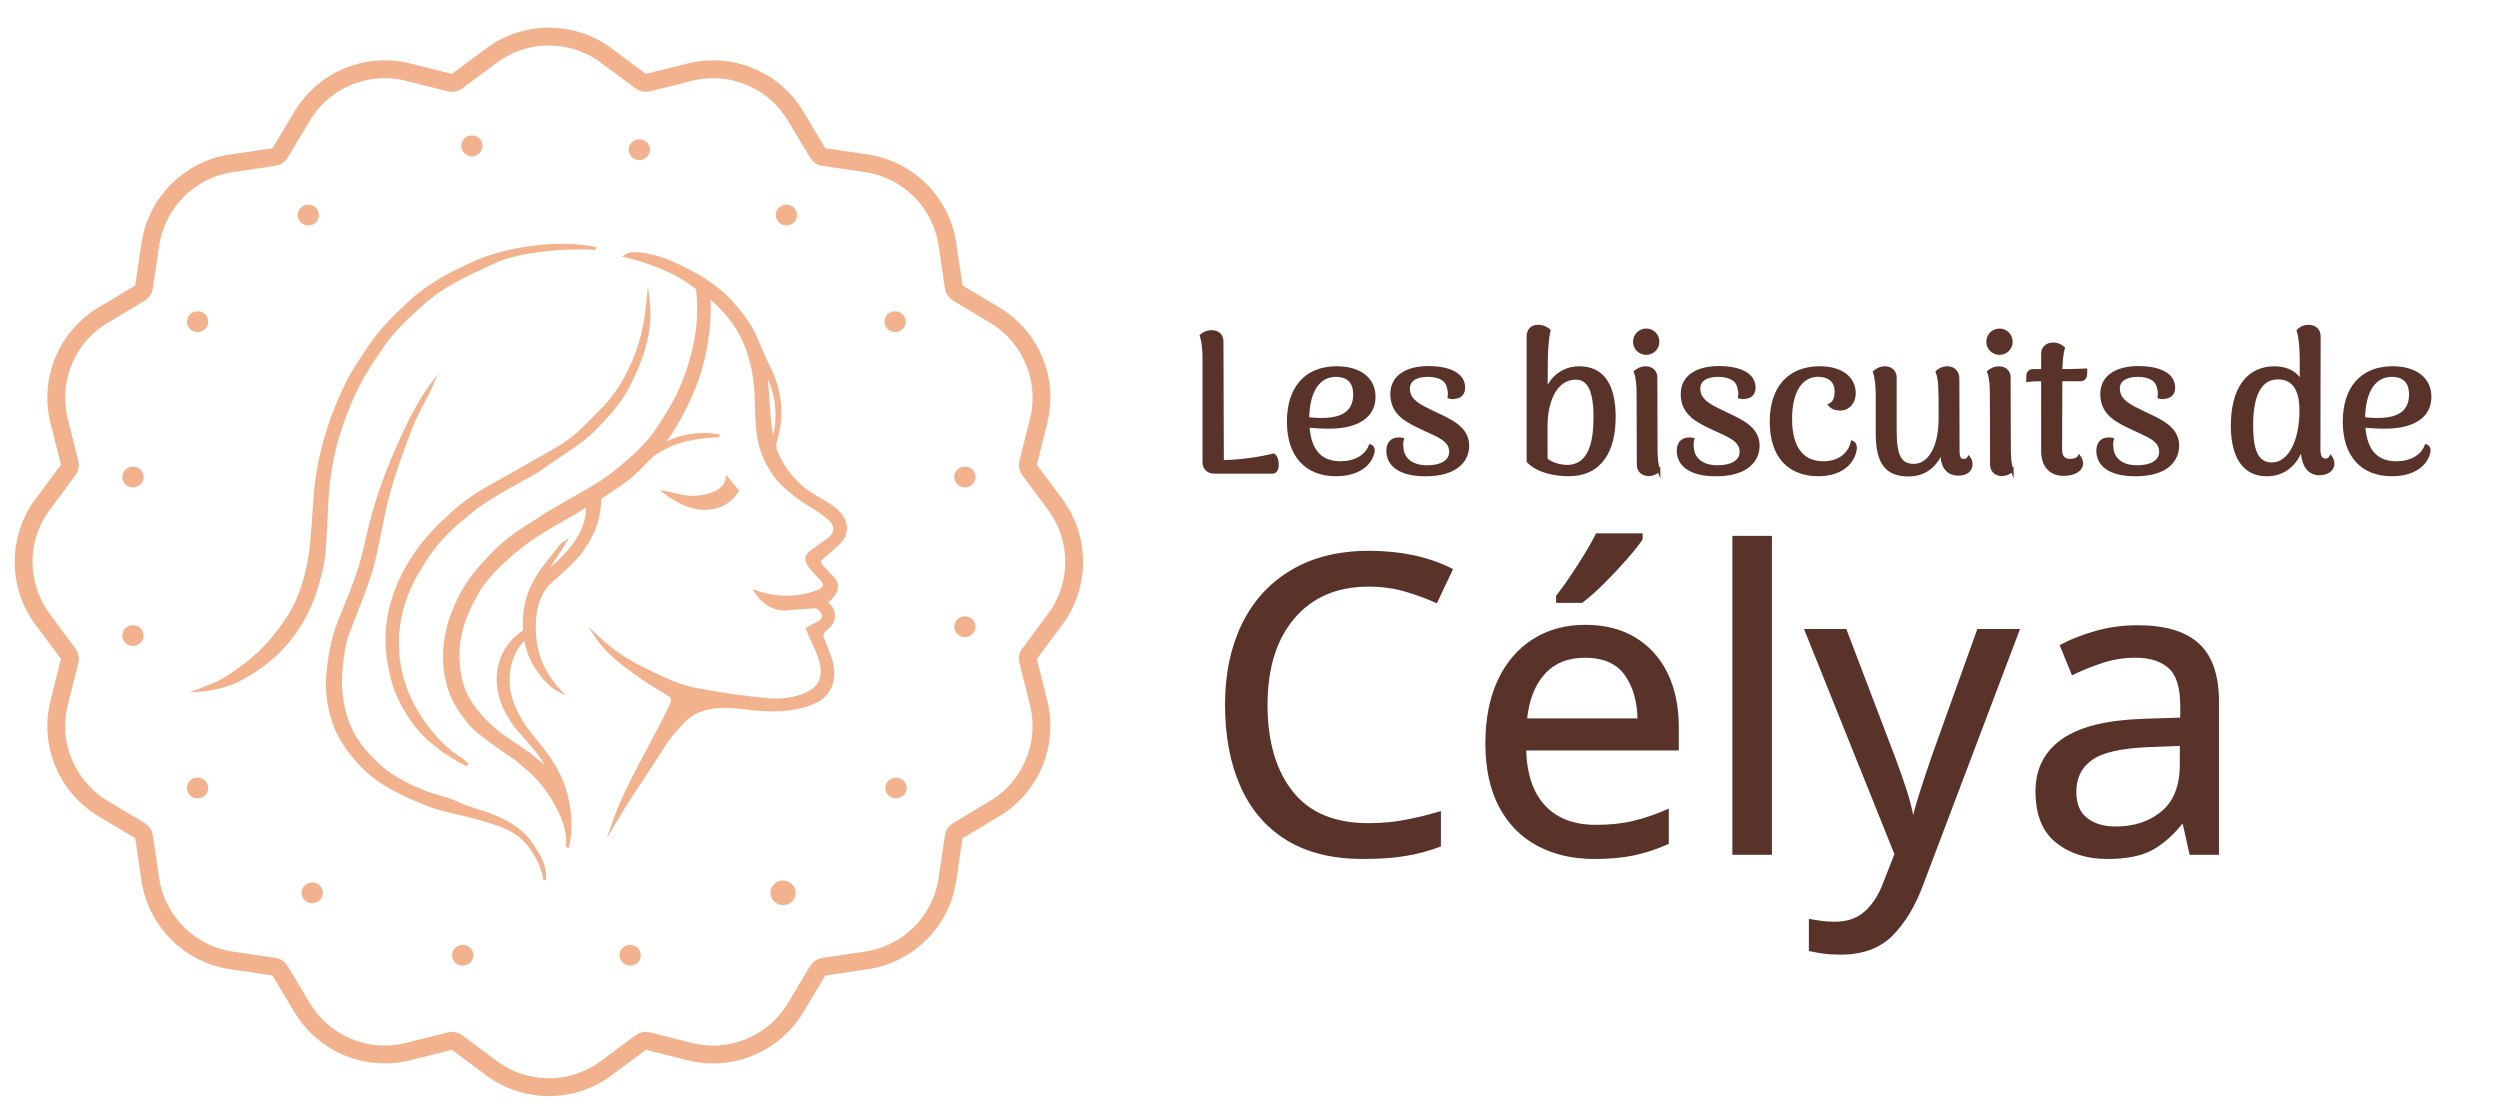
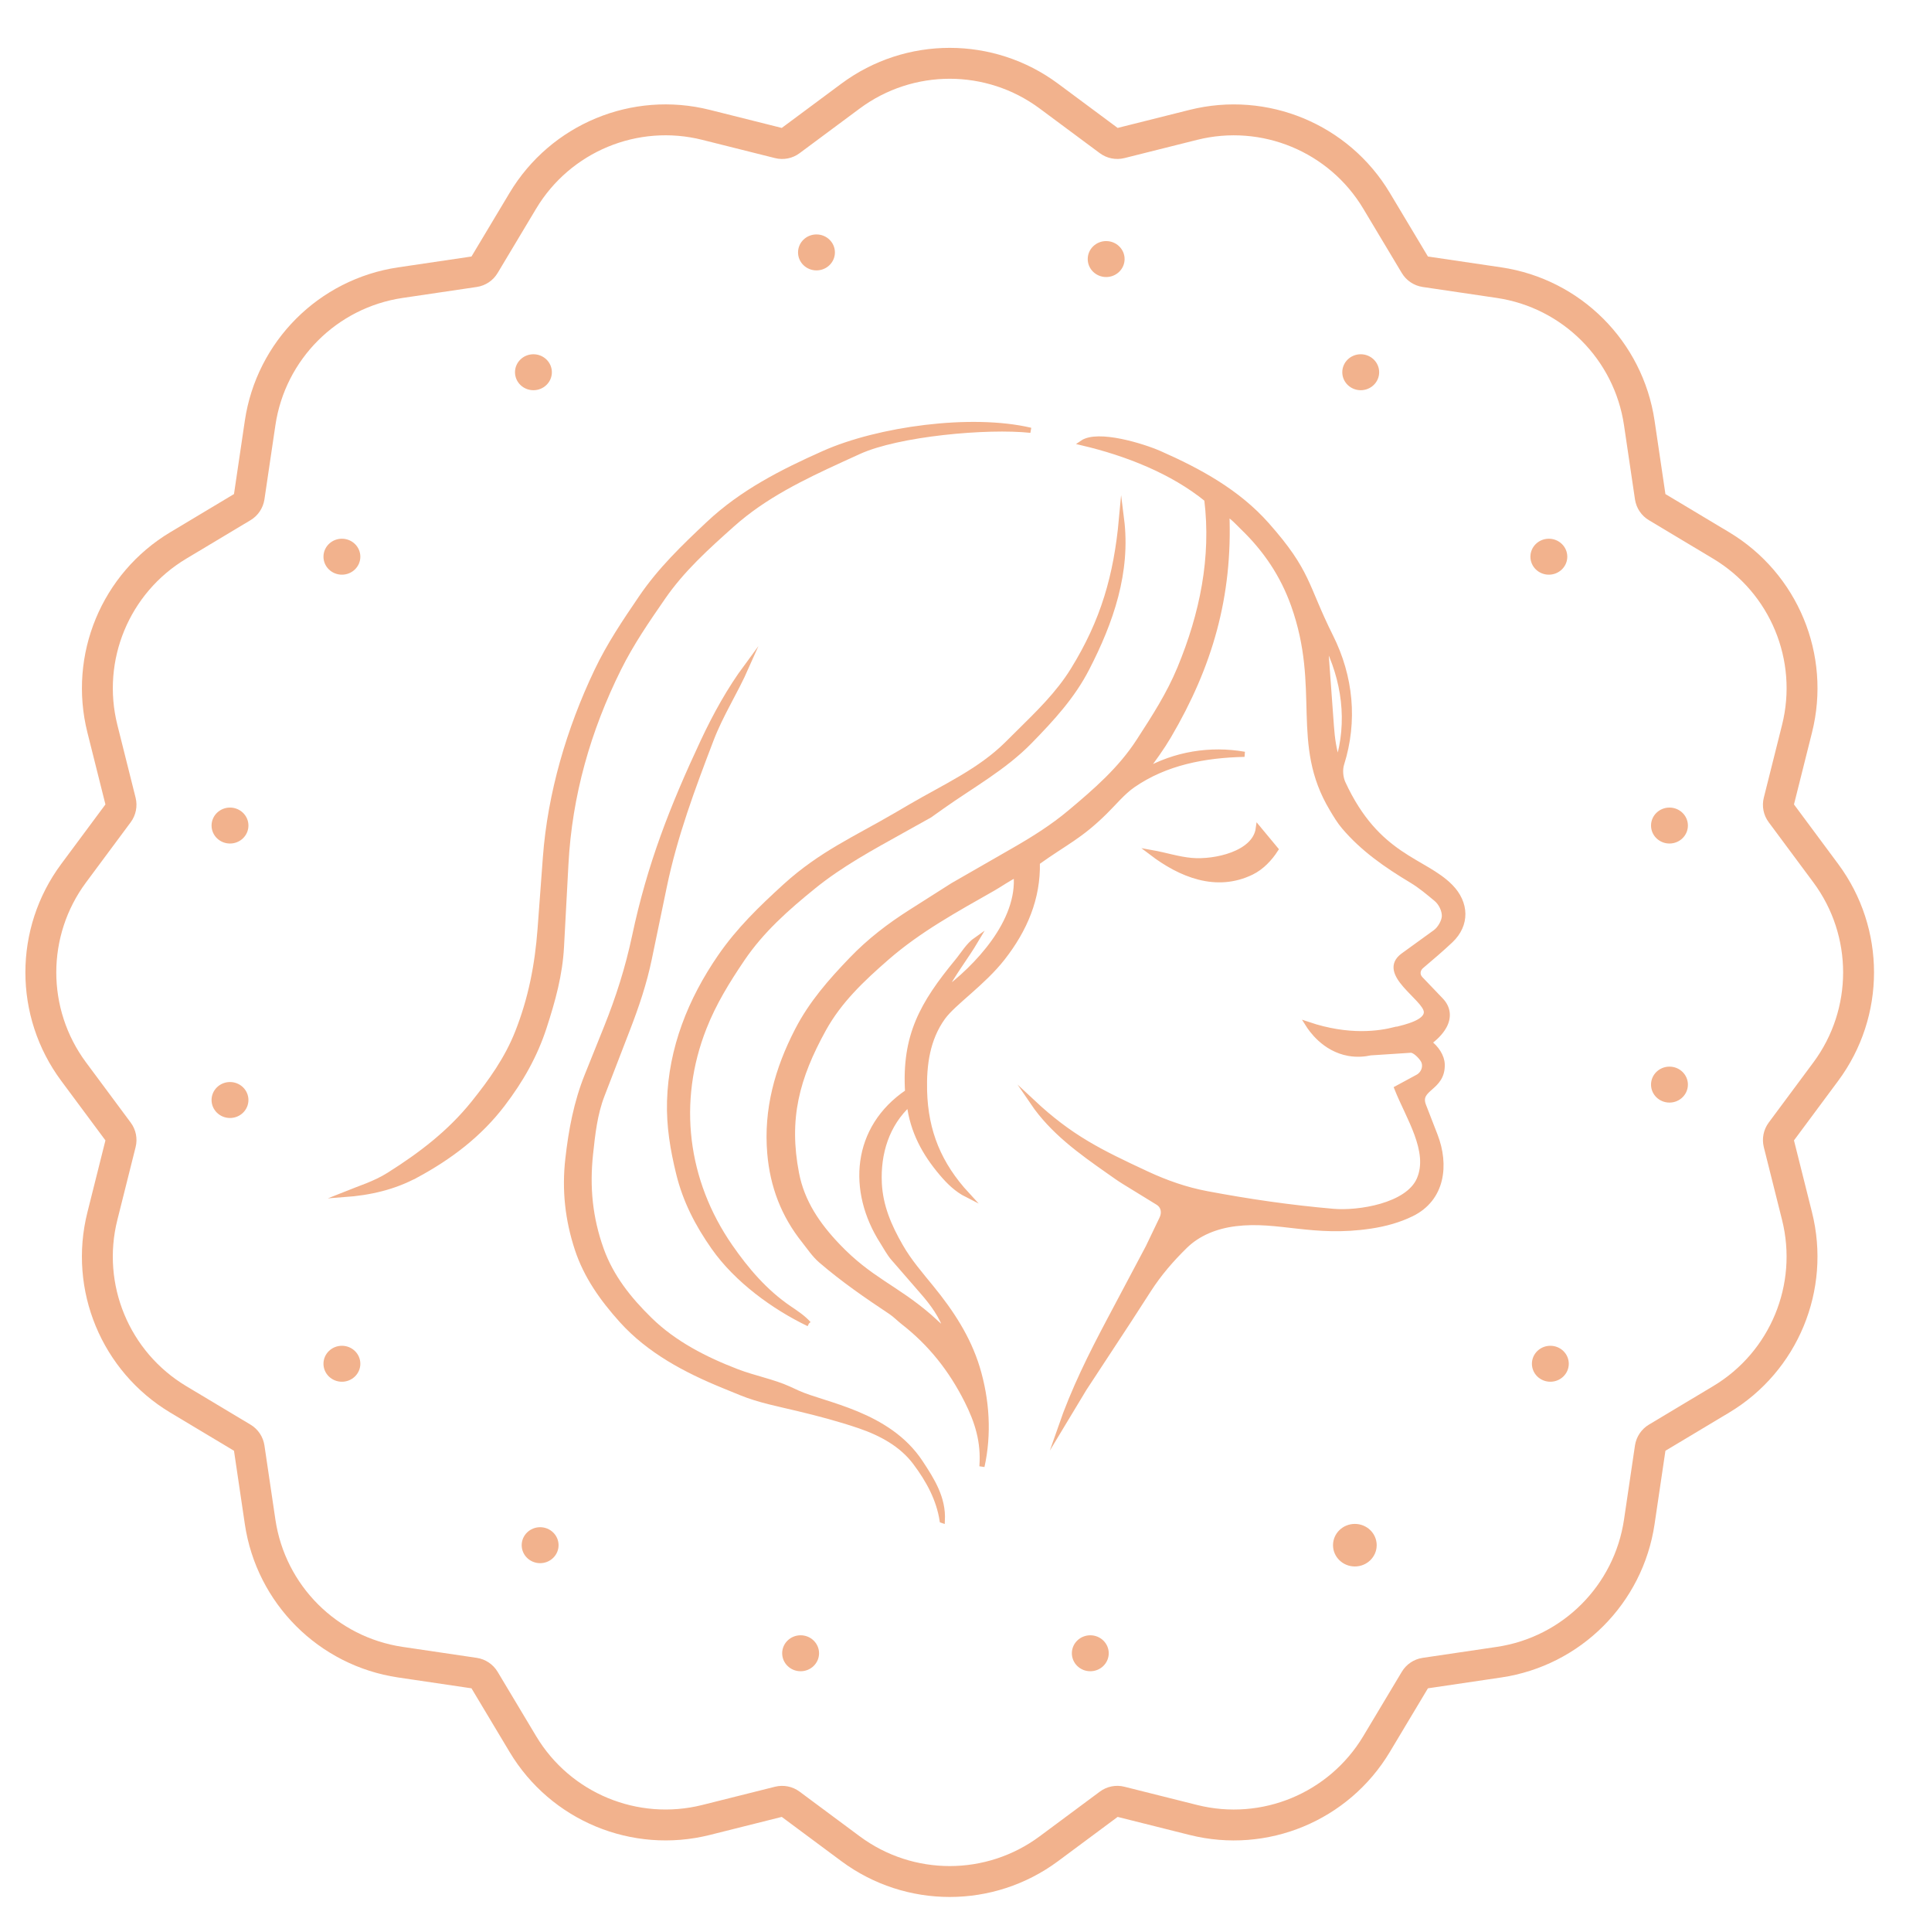
- <svg xmlns="http://www.w3.org/2000/svg" id="Calque_1" data-name="Calque 1" viewBox="0 0 839.93 375.05">
+ <svg xmlns="http://www.w3.org/2000/svg" id="Calque_1" data-name="Calque 1" viewBox="0 0 370.05 375.05">
  <defs>
    <style>
      .cls-1 {
        font-family: NumberFiveSmooth, 'Number Five Smooth';
        font-size: 139.71px;
      }

      .cls-1, .cls-2, .cls-3, .cls-4 {
        stroke-miterlimit: 10;
      }

      .cls-1, .cls-3 {
        fill: #59332a;
        stroke: #59332a;
      }

      .cls-2 {
        fill: #f2b28d;
      }

      .cls-2, .cls-4 {
        stroke: #f2b28d;
      }

      .cls-4 {
        fill: none;
        stroke-width: 6px;
      }
    </style>
  </defs>
  <path id="Biscuit" class="cls-4" d="M165.16,358.89l-11.69-8.68c-.65-.48-1.47-.64-2.25-.45l-14.12,3.54c-13.81,3.46-28.26-2.52-35.57-14.73l-7.48-12.49c-.41-.69-1.12-1.16-1.91-1.28l-14.4-2.13c-14.08-2.09-25.14-13.14-27.23-27.23l-2.13-14.4c-.12-.8-.59-1.5-1.28-1.91l-12.49-7.48c-12.21-7.32-18.2-21.76-14.73-35.57l3.54-14.12c.2-.78.03-1.61-.45-2.25l-8.68-11.69c-8.48-11.43-8.48-27.07,0-38.5l8.68-11.69c.48-.65.64-1.47.45-2.25l-3.54-14.12c-3.46-13.81,2.52-28.26,14.73-35.57l12.49-7.48c.69-.41,1.16-1.12,1.28-1.91l2.13-14.4c2.09-14.08,13.14-25.14,27.23-27.23l14.4-2.13c.8-.12,1.5-.59,1.91-1.28l7.48-12.49c7.32-12.21,21.76-18.2,35.57-14.73l14.12,3.54c.78.2,1.61.03,2.25-.45l11.69-8.68c11.43-8.48,27.07-8.48,38.5,0l11.69,8.68c.65.48,1.47.64,2.25.45l14.12-3.54c13.81-3.46,28.26,2.52,35.57,14.73l7.48,12.49c.41.69,1.12,1.16,1.91,1.28l14.4,2.13c14.08,2.09,25.14,13.14,27.23,27.23l2.13,14.4c.12.8.59,1.5,1.28,1.91l12.49,7.48c12.21,7.32,18.2,21.76,14.73,35.57l-3.54,14.12c-.2.78-.03,1.61.45,2.25l8.68,11.69c8.48,11.43,8.48,27.07,0,38.5l-8.68,11.69c-.48.65-.64,1.47-.45,2.25l3.54,14.12c3.46,13.81-2.52,28.26-14.73,35.57l-12.49,7.48c-.69.41-1.16,1.12-1.28,1.91l-2.13,14.4c-2.09,14.08-13.14,25.14-27.23,27.23l-14.4,2.13c-.8.12-1.5.59-1.91,1.28l-7.48,12.49c-7.32,12.21-21.76,18.2-35.57,14.73l-14.12-3.54c-.78-.2-1.61-.03-2.25.45l-11.69,8.68c-11.43,8.48-27.07,8.48-38.5,0Z" />
  <g id="Visage">
    <g>
      <path class="cls-2" d="M270.93,199.9c1.99-.51,6.18-1.44,6.04-3.51-.18-2.66-9.28-7.44-4.49-10.91l6.23-4.51c.96-.7,1.73-2.15,1.76-3.12.03-1.11-.62-2.53-1.57-3.32-1.53-1.27-3.06-2.57-4.76-3.59-4.91-2.95-9.47-6.09-13.16-10.44-.9-1.06-1.6-2.24-2.31-3.43-7.7-12.8-1.67-23.32-7.51-39.66-2.07-5.79-5.36-10.69-9.79-14.97-1.03-1-1.93-2.05-3.15-2.75.64,16.09-3.29,29.59-11.28,43.19-1.41,2.39-2.9,4.42-4.74,6.88,5.98-3.4,12.83-4.49,19.45-3.33-7.75.17-15.29,1.59-21.64,5.97-2.01,1.39-3.71,3.49-5.47,5.22-4.87,4.81-7.65,5.88-13.12,9.8.17,6.99-2.47,13.08-6.72,18.52-3.84,4.92-9.53,8.68-11.61,11.55-3.03,4.19-3.7,9.24-3.57,14.25.21,7.99,2.83,14.3,8.28,20.21-2.02-1.02-3.53-2.51-4.93-4.16-3.3-3.89-5.65-8.12-6.32-13.54-4.4,4.02-6.08,9.66-5.82,15.4.21,4.5,1.89,8.4,4.14,12.3,1.67,2.92,3.82,5.38,5.99,8.05,3.82,4.68,7.1,9.64,8.89,15.48,1.91,6.28,2.31,12.91.92,19.2.36-4.79-.87-8.72-2.95-12.83-3.01-5.96-6.96-11.01-12.36-15.21-.76-.6-1.53-1.39-2.38-1.96-4.74-3.15-9.28-6.28-13.56-9.96-1.32-1.14-2.23-2.55-3.25-3.83-4.03-5.04-6.15-10.67-6.69-17.01-.72-8.49,1.46-16.34,5.37-23.9,2.7-5.22,6.39-9.44,10.51-13.72,3.47-3.61,7.29-6.54,11.56-9.25l8.09-5.14,11.91-6.84c3.88-2.23,7.48-4.49,10.88-7.34,5-4.19,9.79-8.35,13.33-13.82,3.03-4.68,5.86-9.04,7.98-14.16,4.33-10.46,6.62-21.45,5.22-32.78-6.66-5.43-15.57-8.94-24.18-10.96,3.04-2.09,11.78.64,14.98,2.04,7.77,3.42,15.21,7.51,20.81,13.82,8.25,9.3,7.46,11.77,12.44,21.73,3.91,7.81,4.75,16.41,2.13,24.74-.36,1.14-.22,2.66.27,3.73,6.68,14.47,15.73,14.86,20.88,20.11,3.08,3.14,3.28,7.35,0,10.44-1.8,1.7-3.7,3.31-5.67,4.98-.74.63-.9,1.7-.17,2.46l3.97,4.15c1.38,1.44,1.63,3.25.62,5.08-.68,1.23-1.81,2.31-2.94,3.12,1.43,1.06,2.53,2.69,2.57,4.27.13,4.76-4.98,4.48-3.62,7.99l2.25,5.8c2.2,5.68,1.48,12.27-4.6,15.23-2.47,1.2-5.1,1.92-7.87,2.34-11.22,1.71-17.93-1.5-26.3-.46-3.73.46-7.22,1.83-9.8,4.36-2.69,2.64-5,5.32-7.02,8.44l-3.85,5.96-8.69,13.24-4.65,7.71c2.65-7.63,5.98-14.25,9.61-21.09l7.46-14.06,2.65-5.53c.55-1.15.37-2.44-.82-3.16l-6.48-3.98c-1.05-.64-1.95-1.31-2.96-2.01-5.5-3.86-10.95-7.74-14.84-13.46,7.33,6.84,12.91,9.6,22.2,13.92,3.68,1.71,7.54,3.08,11.65,3.85,8.17,1.54,16.24,2.71,24.55,3.43,4.89.42,14.45-1.08,16.67-6.2,2.38-5.47-2.12-12.08-4.34-17.69l4.05-2.19c1.22-.66,1.71-2.21,1.02-3.33-.39-.64-1.58-1.93-2.4-1.88l-7.81.51c-1.06.23-2.52.4-4.19.11-4.78-.84-7.37-4.75-7.92-5.62,7.96,2.68,13.87,1.77,16.92.99ZM259.77,147.95c2.41-7.75,1.31-16.06-2.45-23.37l1.2,16.41c.17,2.35.47,4.55,1.25,6.96ZM173.56,244.37c-.92-1.06-1.51-2.22-2.21-3.32-6.31-9.84-5.48-22.08,4.89-29.07-.65-10.92,2.85-17.09,9.61-25.31,1.26-1.53,2.19-3.2,3.74-4.28-2.15,3.63-4.48,6.46-6.44,10.24,6.42-4.74,15-13.68,14.16-22.82-1.65.81-2.99,1.8-4.52,2.67-7.21,4.1-14.37,8.01-20.59,13.43-4.81,4.19-9.24,8.37-12.3,13.92-5.19,9.42-7.29,17.33-5.24,27.97,1.08,5.58,4.12,10.01,8.03,14.1,6.25,6.54,11.14,7.98,17.67,13.59,1.22,1.05,2.23,2.14,3.55,3.02-1.03-3.09-2.77-5.43-4.8-7.76l-5.54-6.38Z" />
      <path class="cls-2" d="M80.85,228.11c-4.33,2.35-8.98,3.42-14.03,3.79,3.11-1.25,5.98-2.1,8.71-3.82,6.22-3.92,11.81-8.19,16.41-13.91,3.46-4.31,6.53-8.62,8.56-13.75,2.58-6.51,3.86-13.11,4.38-20.07l1.03-13.89c.92-12.42,4.6-24.91,9.97-36.18,2.42-5.09,5.43-9.55,8.63-14.25,3.7-5.44,8.26-9.82,13.09-14.36,6.46-6.08,14.21-10.03,22.36-13.66,10.54-4.7,28.62-7.21,40.17-4.48-8.41-.91-25.74.66-33.37,4.15l-3.29,1.5c-7.65,3.5-15.08,7.1-21.29,12.65-4.97,4.44-9.66,8.65-13.44,14.11-3.15,4.56-6.11,8.85-8.59,13.82-5.96,11.98-9.56,24.62-10.27,37.97l-.86,16.06c-.29,5.44-1.67,10.41-3.35,15.58-1.79,5.52-4.53,10.34-8.08,14.99-4.43,5.81-10.08,10.15-16.74,13.76Z" />
      <path class="cls-2" d="M182.95,295.15c-.65-4.09-2.55-7.69-5.23-11.26-2.61-3.48-6.56-5.64-10.79-7.09-4-1.36-7.95-2.4-12.09-3.39-3.71-.89-7.41-1.59-10.92-3.02l-3.38-1.38c-7.43-3.03-14.51-6.8-19.82-12.69-3.77-4.19-6.89-8.59-8.62-13.85-1.88-5.71-2.51-11.46-1.83-17.47.62-5.57,1.65-11.02,3.74-16.21l3.72-9.25c2.36-5.87,4.18-11.6,5.5-17.8,2.93-13.82,7.3-25.01,13.3-37.82,2.41-5.14,5.15-10.08,8.44-14.54-2.27,5.13-4.99,9.23-6.89,14.21-3.6,9.41-7.05,18.65-9.09,28.48l-2.93,14.11c-.97,4.65-2.43,8.99-4.14,13.43l-5.02,13.01c-1.4,3.62-1.83,7.54-2.24,11.41-.69,6.43-.1,12.42,2.08,18.51,1.9,5.3,5.32,9.64,9.47,13.69,4.69,4.58,10.69,7.66,16.9,10.04,3.37,1.29,7.03,1.96,10.09,3.36l1.7.78c5.09,2.34,17.57,3.99,23.83,13.5,2.26,3.43,4.47,6.9,4.25,11.25Z" />
      <path class="cls-2" d="M157.04,256.99c-6.85-3.29-14.03-8.56-18.44-14.84-3.15-4.48-5.52-9.07-6.81-14.34-1.14-4.66-1.91-9.17-1.77-14.05.3-10.23,4.04-19.63,9.85-28.06,3.58-5.2,7.91-9.38,12.58-13.64,6.96-6.34,13.81-9.3,21.51-13.8l2.98-1.74c6.44-3.76,13.31-6.83,18.59-12.06l2.2-2.18c3.91-3.87,7.75-7.55,10.63-12.21,5.9-9.54,8.4-18.35,9.41-29.34,1.3,10.31-2.05,19.96-6.71,29-2.8,5.45-6.76,9.74-11.07,14.16-5,5.13-11.29,8.57-17.14,12.72l-2.32,1.65-5.26,2.93c-6.01,3.35-11.99,6.58-17.31,10.89-5.27,4.27-10.07,8.53-13.83,14.07-2.94,4.35-5.52,8.53-7.42,13.36-5.66,14.33-3.74,29.77,5.06,42.47,3.17,4.57,6.78,8.81,11.47,12,1.43.97,2.69,1.79,3.78,3Z" />
      <path class="cls-2" d="M243,169.34c-6.83,3.31-13.74.49-19.43-3.84,2.77.49,5.15,1.3,7.8,1.54,4.49.4,12.31-1.3,12.97-6.22l3.38,4.07c-1.13,1.76-2.74,3.49-4.72,4.45Z" />
    </g>
  </g>
  <g id="Point">
    <ellipse class="cls-2" cx="263.08" cy="299.96" rx="3.74" ry="3.63" />
    <ellipse class="cls-2" cx="66.39" cy="108.07" rx="3.08" ry="2.99" />
    <ellipse class="cls-2" cx="300.75" cy="108.07" rx="3.08" ry="2.99" />
    <ellipse class="cls-2" cx="324.17" cy="210.55" rx="3.08" ry="2.99" />
    <ellipse class="cls-2" cx="324.17" cy="160.26" rx="3.08" ry="2.99" />
    <ellipse class="cls-2" cx="301.04" cy="264.74" rx="3.08" ry="2.99" />
    <ellipse class="cls-2" cx="44.66" cy="160.26" rx="3.08" ry="2.99" />
    <ellipse class="cls-2" cx="44.66" cy="213.54" rx="3.08" ry="2.99" />
    <ellipse class="cls-2" cx="66.39" cy="264.74" rx="3.08" ry="2.99" />
    <ellipse class="cls-2" cx="104.88" cy="299.96" rx="3.08" ry="2.99" />
    <ellipse class="cls-2" cx="155.46" cy="320.94" rx="3.08" ry="2.99" />
    <ellipse class="cls-2" cx="211.71" cy="320.94" rx="3.08" ry="2.99" />
    <ellipse class="cls-2" cx="103.58" cy="72.26" rx="3.08" ry="2.99" />
    <ellipse class="cls-2" cx="158.54" cy="49" rx="3.08" ry="2.99" />
    <ellipse class="cls-2" cx="214.79" cy="50.29" rx="3.08" ry="2.99" />
    <ellipse class="cls-2" cx="264.22" cy="72.26" rx="3.08" ry="2.99" />
  </g>
-   <g id="Texte">
-     <text class="cls-1" transform="translate(403.56 286.7)">
-       <tspan x="0" y="0">Célya</tspan>
-     </text>
-     <g>
-       <path class="cls-3" d="M410.67,155.08c5.97-.07,12.61-1.07,17.24-2.21,1.61,1.01,1.74,5.77-.27,5.77h-19.58c-2.08,0-3.56-1.21-3.55-3.35,0-11.67,0-23.34,0-35.01,0-2.62-.2-5.3-.94-7.51.54-.54,1.81-1.34,3.49-1.34,2.08,0,3.49,1.21,3.49,3.29.04,13.46.09,26.91.13,40.37Z" />
-       <path class="cls-3" d="M460.9,153.2c-1.68,4.16-6.3,6.3-12.07,6.3-9.79,0-15.96-6.24-15.96-17.84,0-11.13,5.7-18.11,16.23-18.11,7.24,0,12.54,3.35,12.54,9.79,0,6.71-5.83,10.19-15.09,10.19-2.41,0-4.76-.13-7.11-.4.6,9.25,5.03,12.34,10.93,12.34,4.83,0,8.58-2.08,9.99-5.7.87.34,1.48,1.21.54,3.42ZM439.37,140.66c1.41.13,2.95.27,4.49.27,5.9,0,11.27-1.54,11.27-8.45,0-5.03-3.22-6.37-6.3-6.37-5.7,0-9.39,5.1-9.46,14.55Z" />
-       <path class="cls-3" d="M466.26,151.46c0-2.28,1.21-4.49,4.9-3.89-.27,1.01-.27,1.88-.13,2.95.27,3.75,3.29,6.3,8.45,6.3,4.56,0,7.92-1.68,7.91-5.03,0-4.16-4.56-5.5-9.12-7.71-5.23-2.48-10.66-4.83-10.66-11.67,0-6.37,5.7-8.92,12.27-8.92,7.31,0,11.87,2.41,11.87,6.71,0,1.61-.74,3.08-2.88,3.29-.74.13-1.34.13-2.01-.07.13-.94.14-2.15-.2-3.02-.4-2.75-2.95-4.29-6.97-4.29-3.42,0-6.51,1.21-6.51,4.43,0,4.23,4.09,5.97,8.52,8.12,5.3,2.55,11.4,4.9,11.4,11.07,0,4.63-3.42,9.79-14.22,9.79-8.85,0-12.61-3.55-12.61-8.05Z" />
-       <path class="cls-3" d="M513.41,155.01c0-14.02,0-28.03,0-42.05,0-2.15,1.41-3.35,3.29-3.35,1.81,0,3.15.87,3.76,1.41-.8,3.22-.94,8.25-.94,10.66-.02,3.33-.04,6.66-.07,9.99,1.61-4.63,5.63-8.11,11.13-8.11,7.24,0,11.74,4.9,11.74,16.56,0,11.13-4.43,19.38-15.36,19.38-4.76,0-10.39-1.21-13.55-4.49ZM535.87,140.06c0-9.05-2.21-13.01-6.44-13.01-7.24,0-9.99,8.65-9.99,15.76,0,3.82,0,7.65,0,11.47,1.27,1.34,4.36,2.41,7.18,2.42,7.85-.2,9.25-8.65,9.25-16.63Z" />
-       <path class="cls-3" d="M549.15,114.84c0-2.21,1.74-3.96,3.96-3.96,2.15,0,3.89,1.74,3.89,3.96,0,2.15-1.74,3.89-3.89,3.89-2.21,0-3.95-1.74-3.96-3.89ZM557.33,158.03c-.54.54-1.75,1.41-3.49,1.41-1.95,0-3.42-1.27-3.42-3.35-.02-7.89-.04-15.78-.07-23.67,0-2.62-.13-5.36-.94-7.51.6-.47,1.75-1.34,3.49-1.34,2.01,0,3.42,1.21,3.42,3.29.02,7.91.04,15.83.07,23.74,0,2.62.13,5.3.94,7.44Z" />
-       <path class="cls-3" d="M563.83,151.46c0-2.28,1.21-4.49,4.9-3.89-.27,1.01-.27,1.88-.13,2.95.27,3.75,3.28,6.3,8.45,6.3,4.56,0,7.91-1.68,7.91-5.03,0-4.16-4.56-5.5-9.12-7.71-5.23-2.48-10.66-4.83-10.66-11.67,0-6.37,5.7-8.92,12.27-8.92,7.31,0,11.87,2.41,11.87,6.71,0,1.61-.74,3.08-2.88,3.29-.74.13-1.34.13-2.01-.07.14-.94.13-2.15-.2-3.02-.4-2.75-2.95-4.29-6.97-4.29-3.42,0-6.51,1.21-6.5,4.43,0,4.23,4.09,5.97,8.52,8.12,5.3,2.55,11.4,4.9,11.4,11.07,0,4.63-3.42,9.79-14.22,9.79-8.85,0-12.61-3.55-12.61-8.05Z" />
-       <path class="cls-3" d="M595.08,141.66c0-11.2,5.83-18.11,16.3-18.11,7.58,0,11.6,3.69,11.6,8.52,0,3.22-2.01,5.37-4.83,5.37-1.27,0-2.61-.4-3.42-1.41,1.48-.67,2.15-2.28,2.15-4.43,0-3.96-2.75-5.5-6.1-5.5-5.43,0-9.19,5.03-9.19,14.62,0,10.8,4.76,14.75,11,14.75,4.76,0,8.65-2.41,9.72-6.91.87.4,1.41,1.34.74,3.62-1.47,4.76-6.1,7.31-12.14,7.31-9.92,0-15.83-6.24-15.83-17.84Z" />
-       <path class="cls-3" d="M662.21,155.95c0,2.01-1.54,3.35-4.22,3.35-3.56,0-5.57-2.35-5.57-7.18v-.87c-1.88,5.3-5.83,8.32-11.2,8.32-7.18,0-10.53-3.76-10.53-14.02v-13.14c0-2.28-.2-5.3-.94-7.44.8-.67,1.88-1.41,3.49-1.41,2.01,0,3.49,1.21,3.49,3.35v17.84c0,8.25,1.54,11.6,6.3,11.6,4.22,0,8.79-4.49,8.79-15.89,0-10.39,0-12.74-1.01-15.56.54-.47,1.74-1.34,3.49-1.34,1.94,0,3.49,1.34,3.49,3.62.02,8.03.04,16.05.07,24.08,0,2.48.54,3.42,1.81,3.42.54,0,1.34-.13,1.81-.94.54.74.74,1.48.74,2.21Z" />
-       <path class="cls-3" d="M667.84,114.84c0-2.21,1.74-3.96,3.96-3.96,2.14,0,3.89,1.74,3.89,3.96,0,2.15-1.75,3.89-3.89,3.89-2.21,0-3.96-1.74-3.96-3.89ZM676.02,158.03c-.54.54-1.74,1.41-3.49,1.41-1.94,0-3.42-1.27-3.42-3.35-.02-7.89-.04-15.78-.07-23.67,0-2.62-.13-5.36-.94-7.51.6-.47,1.74-1.34,3.49-1.34,2.01,0,3.42,1.21,3.42,3.29l.07,23.74c0,2.62.13,5.3.94,7.44Z" />
-       <path class="cls-3" d="M700.77,124.3c-.02.54-.04,1.07-.07,1.61-.07,1.07-.8,1.68-1.68,1.68-2.21,0-4.43,0-6.64,0v2.41c-.02,7.02-.04,14.04-.07,21.06,0,2.35,1.07,3.62,3.22,3.62,1.14,0,2.61-.4,3.02-1.27.6.8.8,1.61.8,2.28,0,2.21-2.48,3.69-6.04,3.69-4.43,0-7.04-2.95-7.04-7.85v-23.94c-.34,0-.67,0-1.01,0-.87,0-3.15.07-4.02.2.02-.56.04-1.12.07-1.68.07-1.07.8-1.61,1.74-1.61h3.22v-5.63c0-2.08,1.48-3.29,3.55-3.29,1.74,0,2.89.87,3.42,1.34-.54,1.95-.74,4.22-.87,7.58h2.21c.67,0,5.5-.13,6.17-.2Z" />
-       <path class="cls-3" d="M704.79,151.46c0-2.28,1.21-4.49,4.9-3.89-.27,1.01-.27,1.88-.13,2.95.27,3.75,3.29,6.3,8.45,6.3,4.56,0,7.91-1.68,7.91-5.03,0-4.16-4.56-5.5-9.12-7.71-5.23-2.48-10.66-4.83-10.66-11.67,0-6.37,5.7-8.92,12.27-8.92,7.31,0,11.87,2.41,11.87,6.71,0,1.61-.74,3.08-2.88,3.29-.74.13-1.34.13-2.01-.07.13-.94.14-2.15-.2-3.02-.4-2.75-2.95-4.29-6.97-4.29-3.42,0-6.51,1.21-6.51,4.43,0,4.23,4.09,5.97,8.52,8.12,5.3,2.55,11.4,4.9,11.4,11.07,0,4.63-3.42,9.79-14.22,9.79-8.85,0-12.61-3.55-12.61-8.05Z" />
-       <path class="cls-3" d="M783.79,155.82c0,2.01-1.95,3.35-4.49,3.35-3.96,0-5.77-3.29-5.9-8.85-2.01,5.63-5.9,9.19-11.8,9.19-9.25,0-11.6-8.58-11.6-16.43,0-12.27,5.03-19.51,14.15-19.51,4.49,0,7.65,1.88,8.99,5.1v-7.78c0-3.35-.2-6.97-1.01-9.86.54-.54,1.74-1.41,3.49-1.41,2.01,0,3.55,1.21,3.55,3.35-.02,12.7-.04,25.39-.07,38.09,0,2.41.8,3.49,2.15,3.49.54,0,1.34-.13,1.81-1.01.54.8.74,1.61.74,2.28ZM773.06,138.04c0-5.37-1.34-11.07-7.78-11.07-5.77,0-8.79,5.5-8.79,15.89,0,6.84,1.01,13.01,6.77,13.01,6.3,0,9.79-8.32,9.79-17.84Z" />
-       <path class="cls-3" d="M815.64,153.2c-1.68,4.16-6.3,6.3-12.07,6.3-9.79,0-15.96-6.24-15.96-17.84,0-11.13,5.7-18.11,16.23-18.11,7.24,0,12.54,3.35,12.54,9.79,0,6.71-5.83,10.19-15.09,10.19-2.41,0-4.76-.13-7.11-.4.6,9.25,5.03,12.34,10.93,12.34,4.83,0,8.58-2.08,9.99-5.7.87.34,1.48,1.21.54,3.42ZM794.11,140.66c1.41.13,2.95.27,4.49.27,5.9,0,11.27-1.54,11.27-8.45,0-5.03-3.22-6.37-6.3-6.37-5.7,0-9.39,5.1-9.46,14.55Z" />
-     </g>
-   </g>
</svg>
